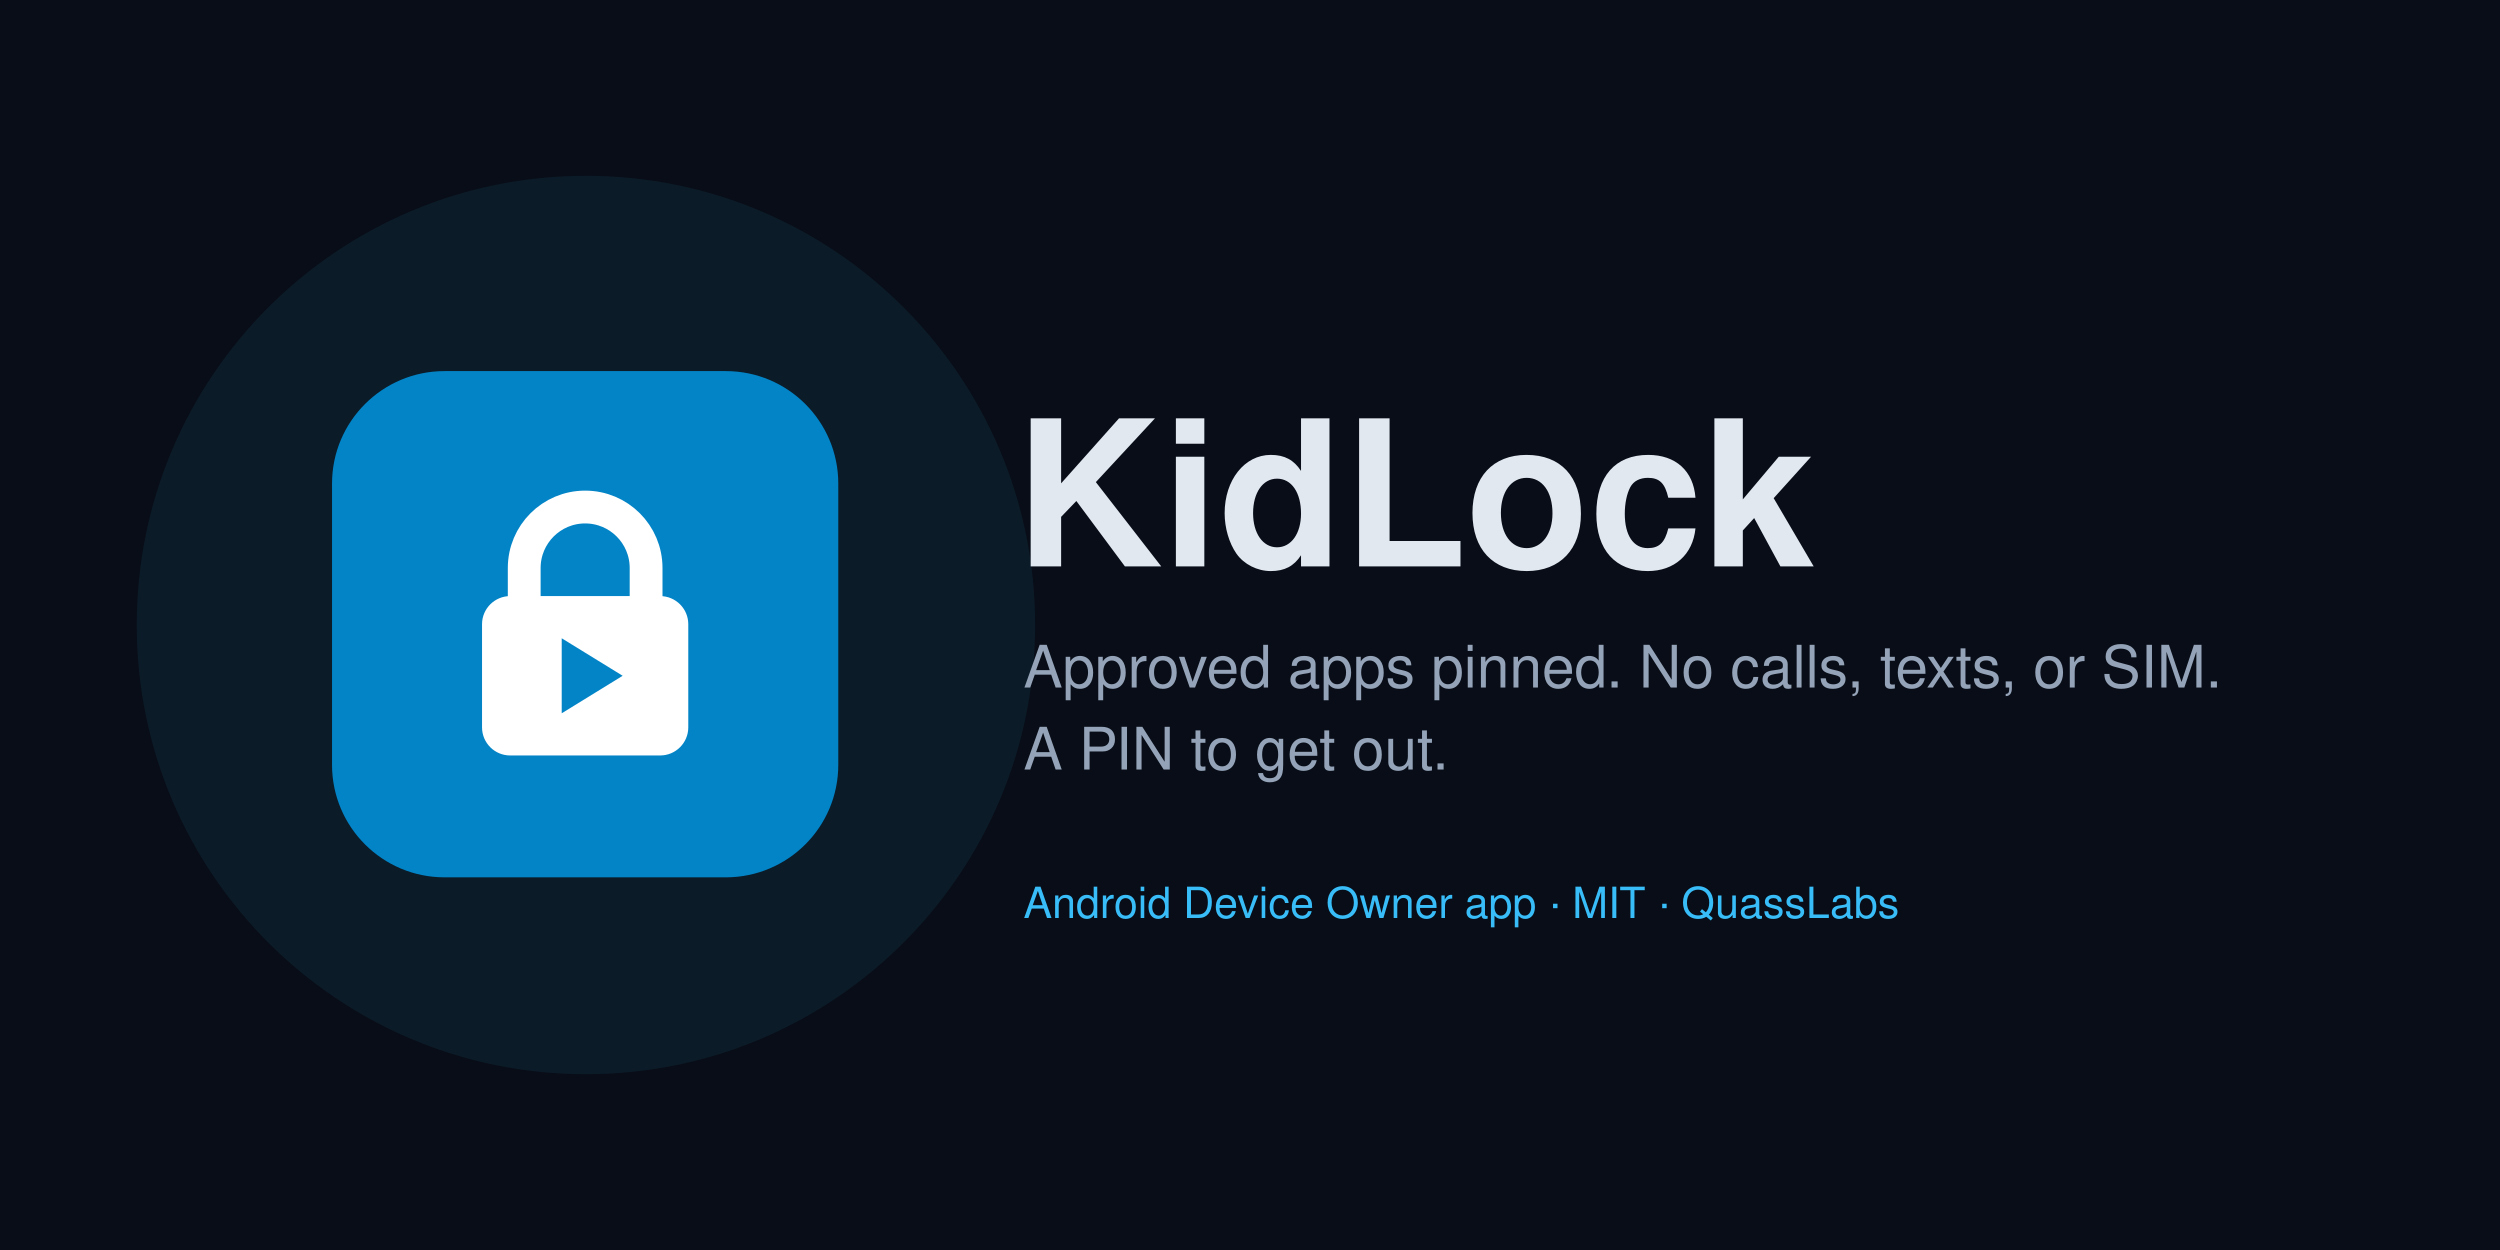
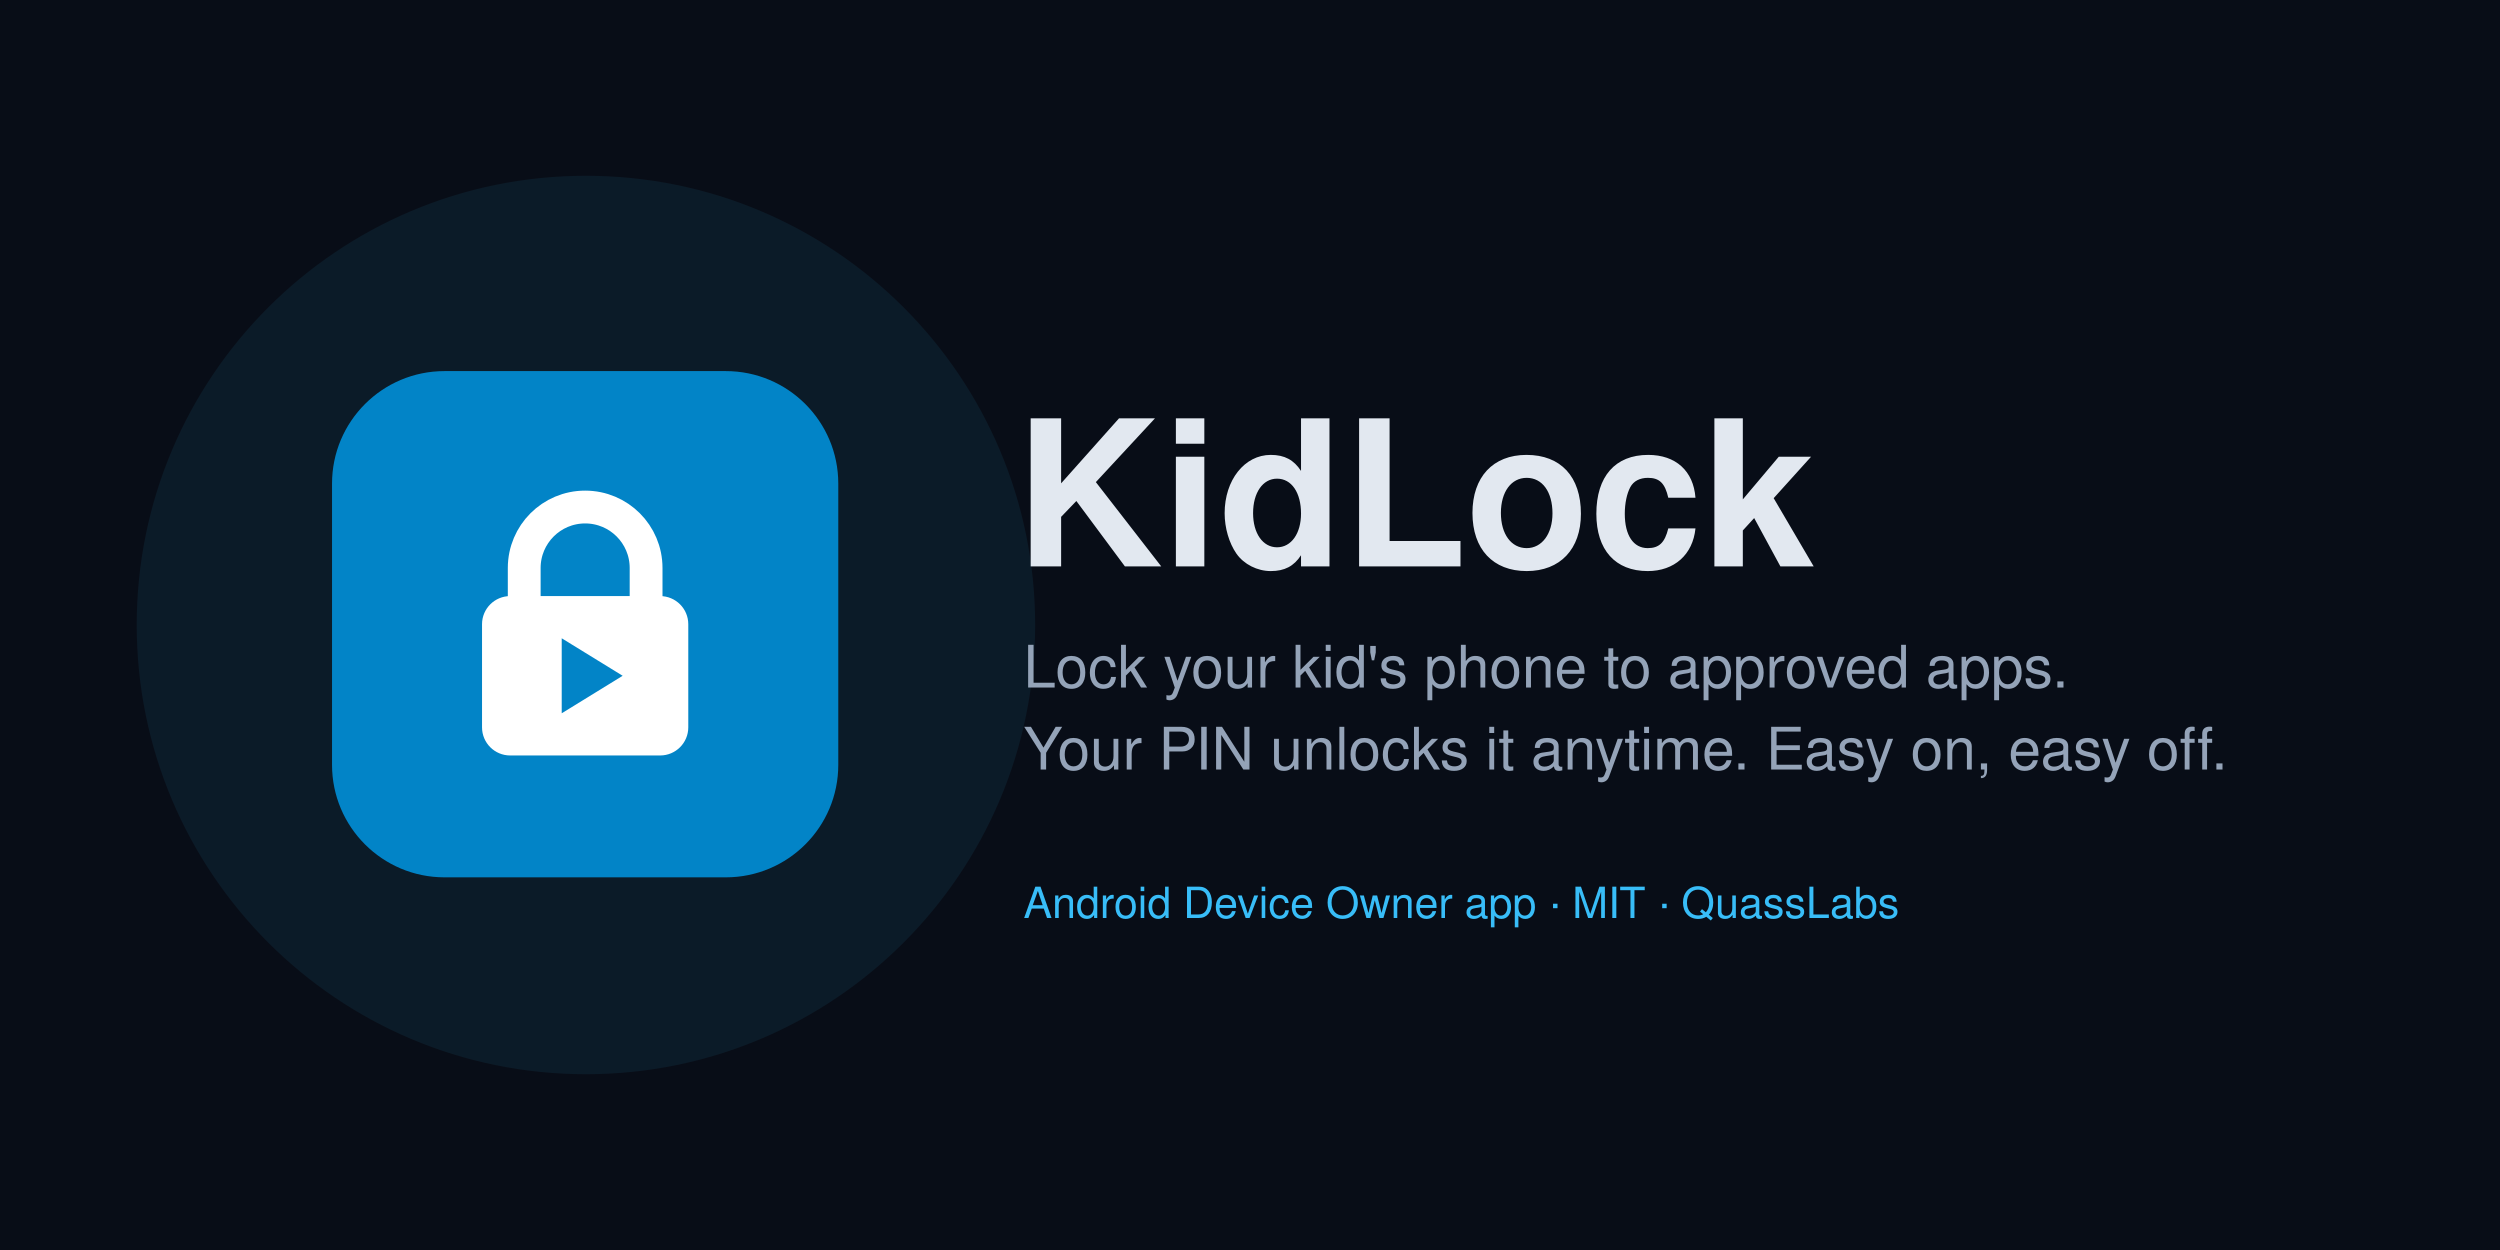
<svg xmlns="http://www.w3.org/2000/svg" viewBox="0 0 1280 640" width="1280" height="640">
  <rect width="1280" height="640" fill="#080d17" />
  <circle cx="300" cy="320" r="230" fill="#38bdf8" fill-opacity="0.08" />
  <g transform="translate(170 190) scale(2.4)">
    <rect width="108" height="108" rx="24" fill="#0284c7" />
    <path d="M41,52 V42 a13,13 0 0 1 26,0 V52" fill="none" stroke="#ffffff" stroke-width="7" stroke-linecap="round" />
    <rect x="32" y="48" width="44" height="34" rx="6" fill="#ffffff" />
    <path d="M49,57 L49,73 L62,65 Z" fill="#0284c7" />
  </g>
  <g font-family="'Space Grotesk', 'Segoe UI', Helvetica, Arial, sans-serif">
    <text x="520" y="290" font-size="104" font-weight="700" fill="#e2e8f0">KidLock</text>
-     <text x="524" y="352" font-size="30" fill="#94a3b8">Approved apps pinned. No calls, texts, or SIM.</text>
-     <text x="524" y="394" font-size="30" fill="#94a3b8">A PIN to get out.</text>
+     <text x="524" y="352" font-size="30" fill="#94a3b8">Lock your kid's phone to approved apps.</text>
+     <text x="524" y="394" font-size="30" fill="#94a3b8">Your PIN unlocks it anytime. Easy on, easy off.</text>
    <text x="524" y="470" font-size="22" fill="#38bdf8">Android Device Owner app  ·  MIT  ·  QuassLabs</text>
  </g>
</svg>
